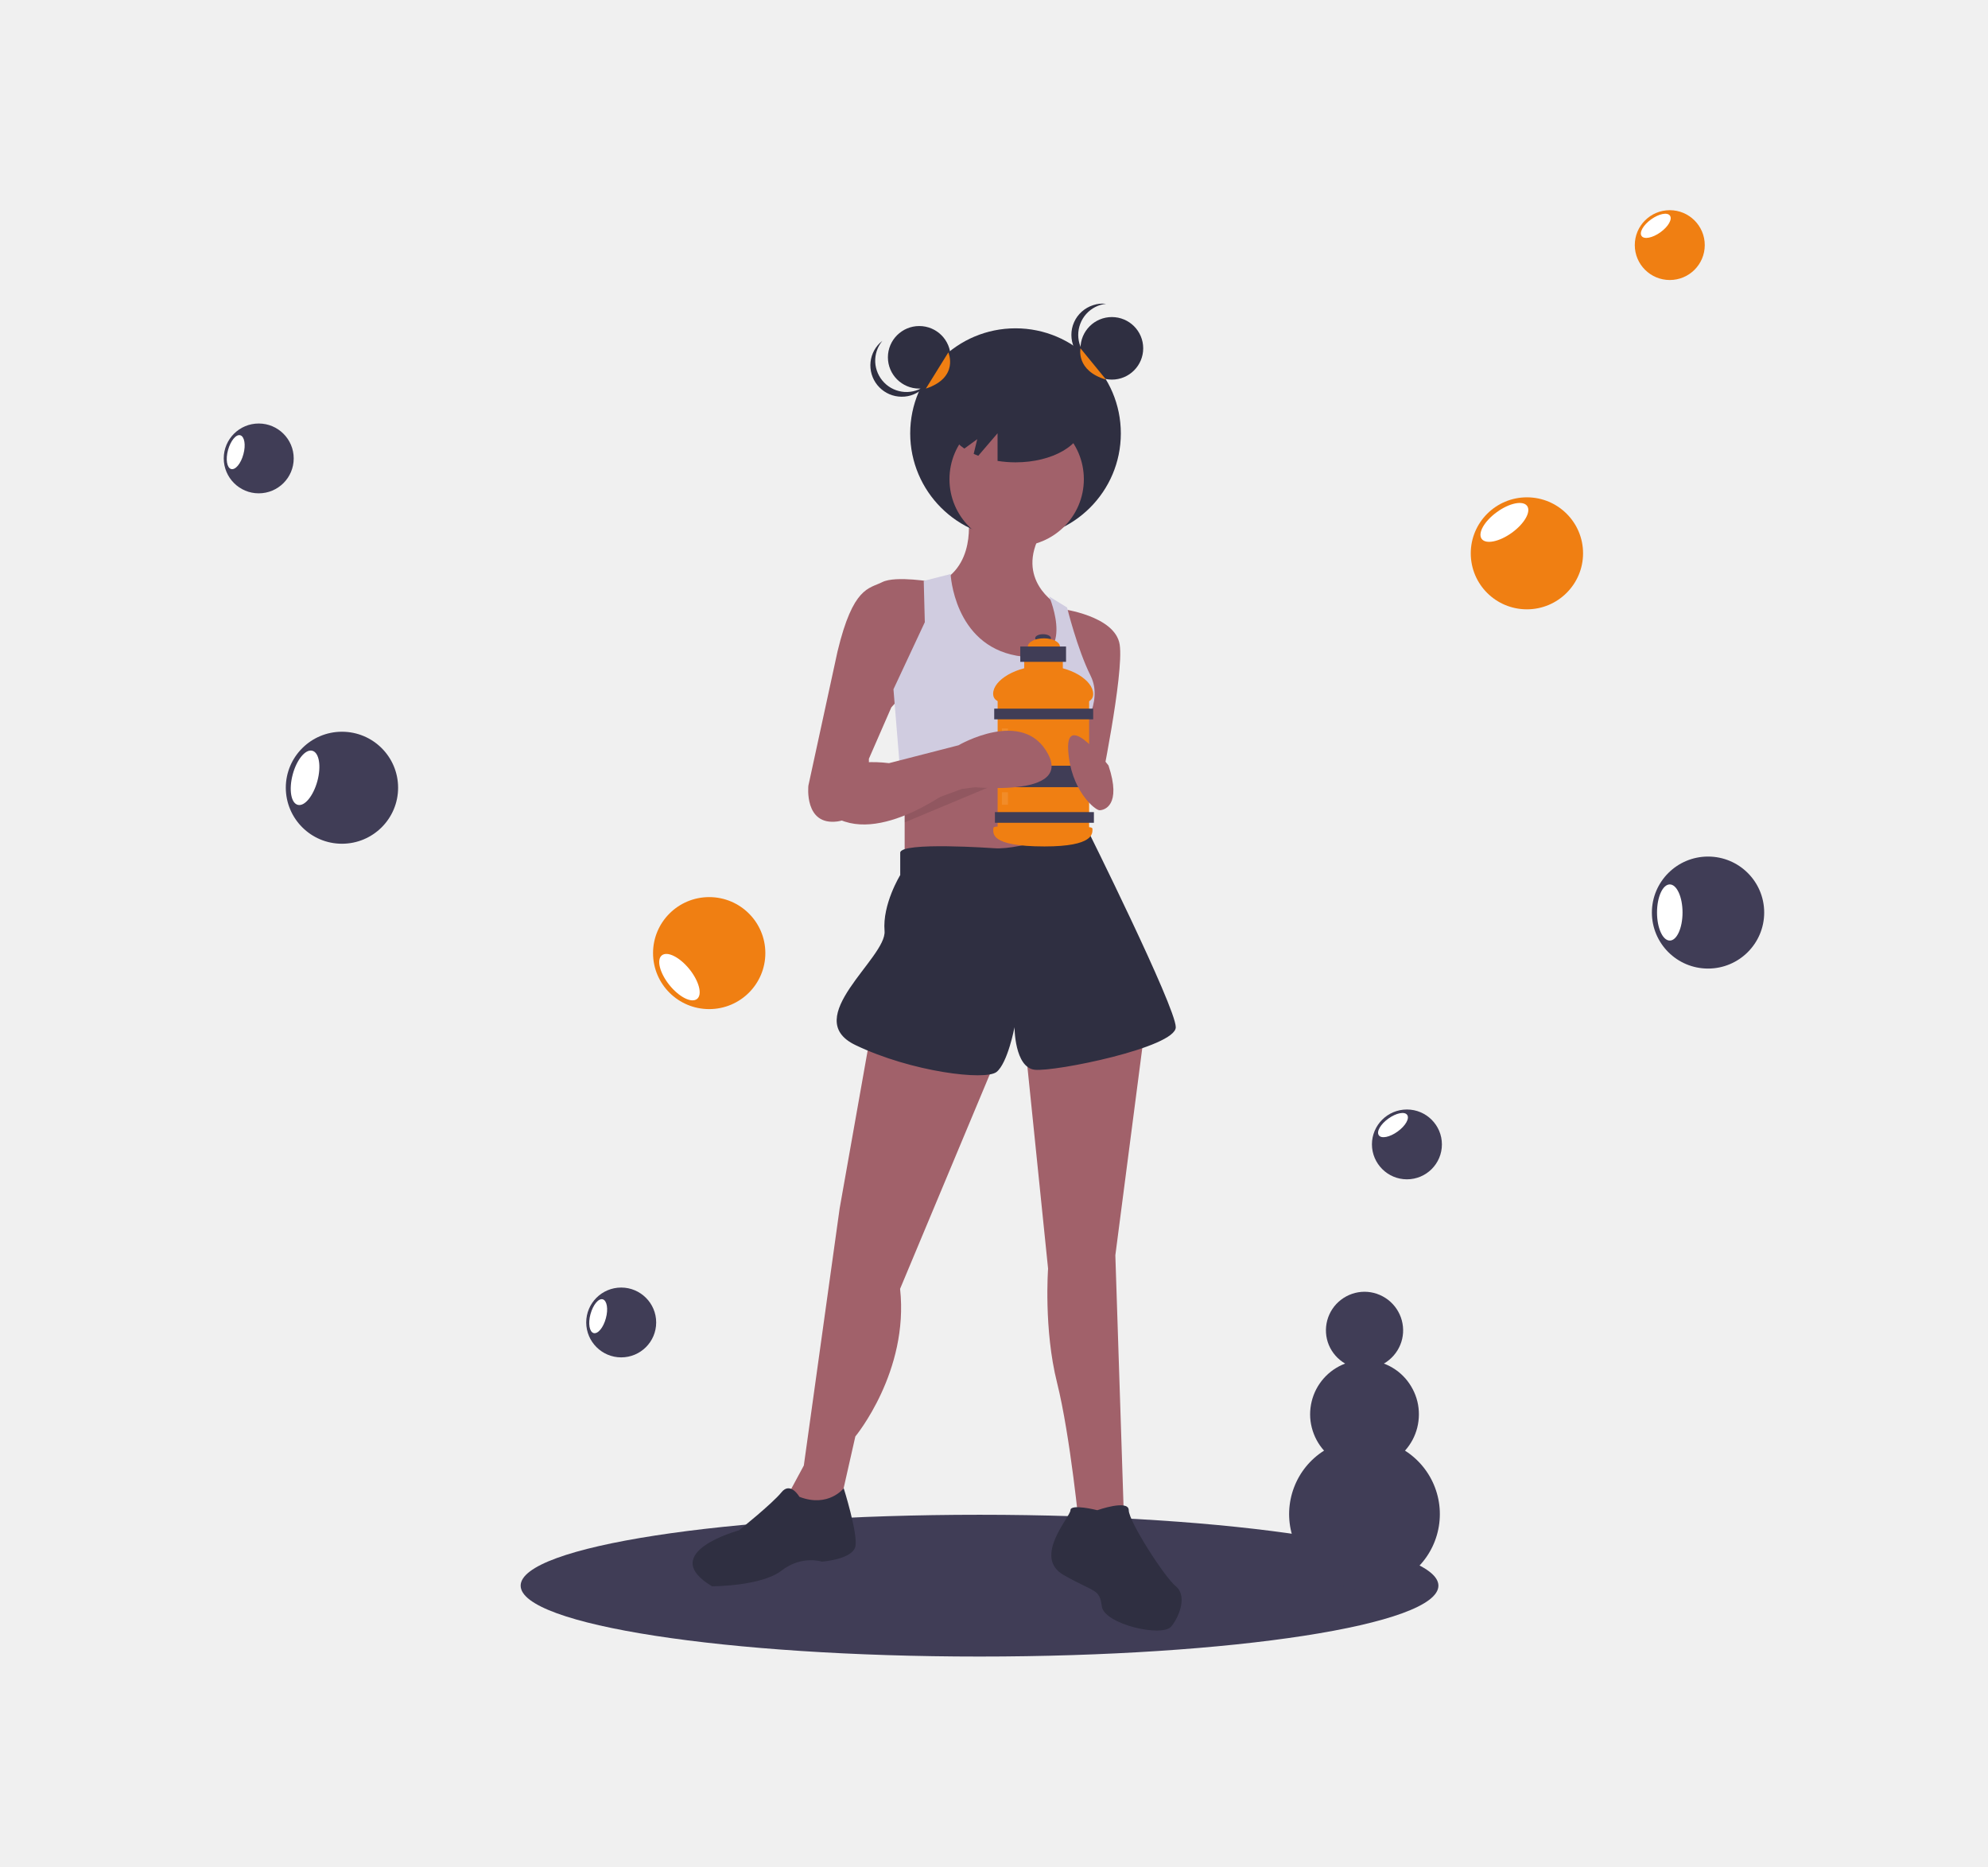
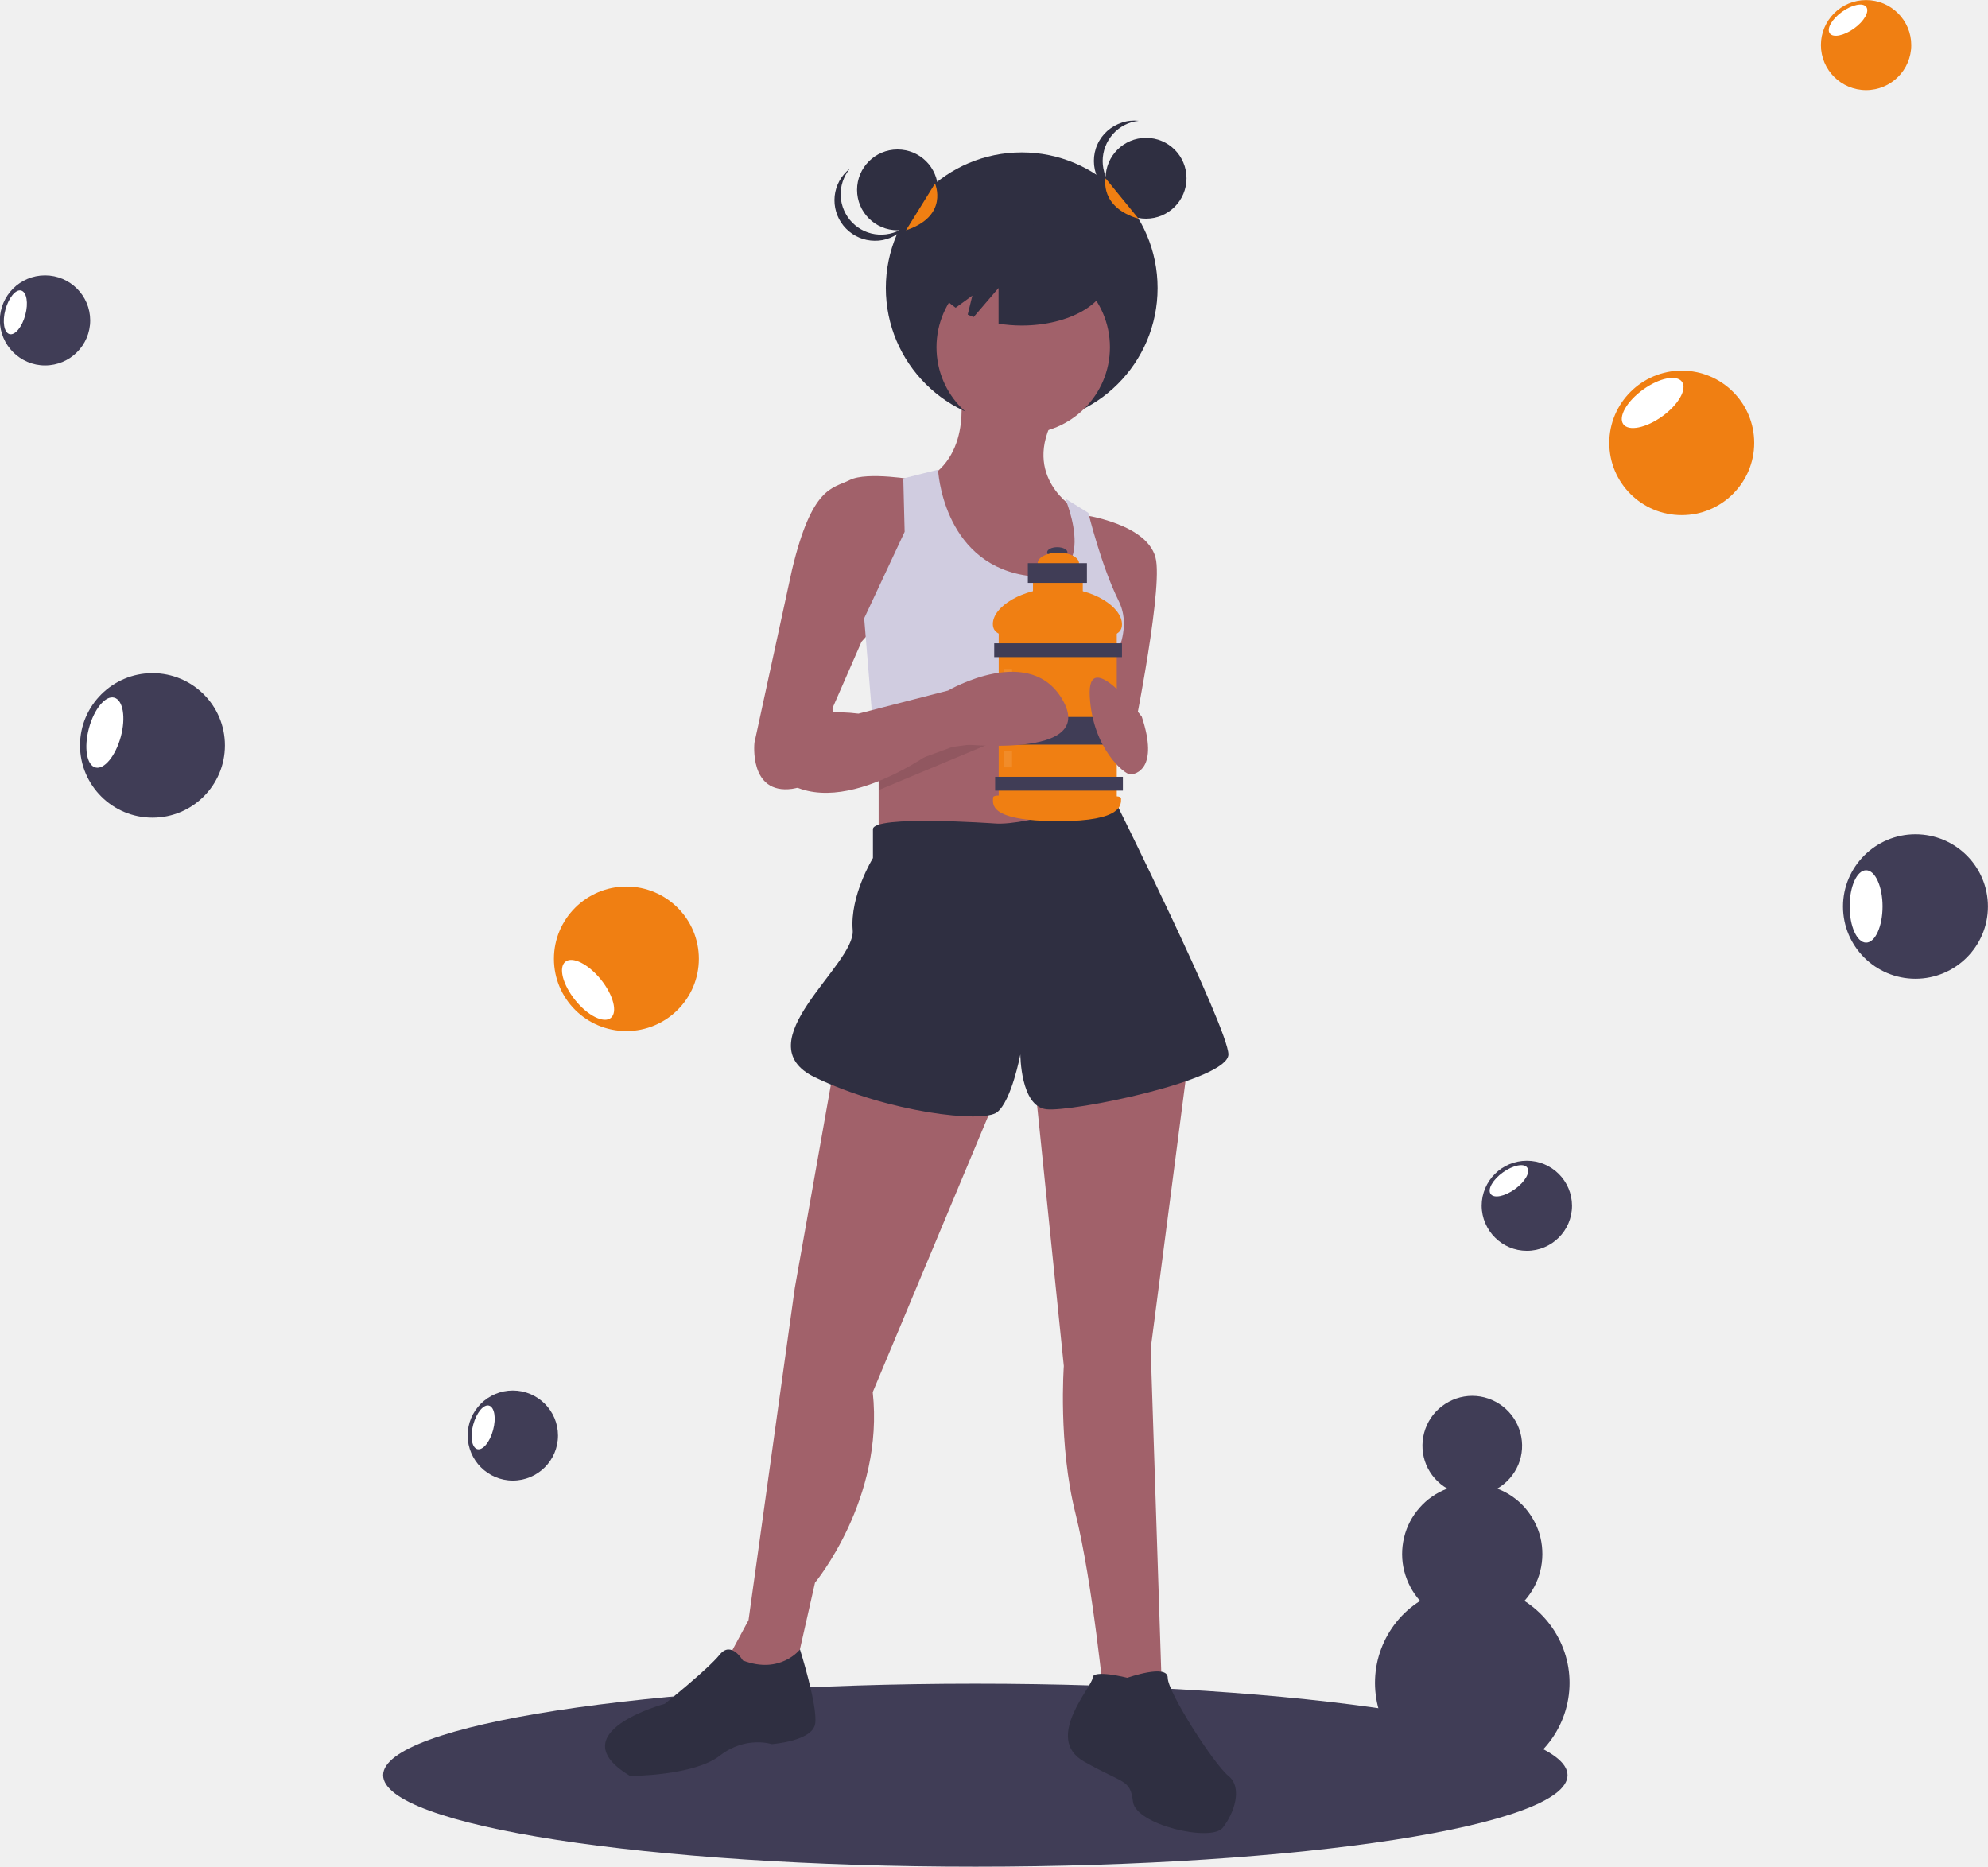
<svg xmlns="http://www.w3.org/2000/svg" xmlns:xlink="http://www.w3.org/1999/xlink" version="1.1" id="Layer_1" x="0px" y="0px" viewBox="0 0 279 262" style="enable-background:new 0 0 279 262;" xml:space="preserve">
  <style type="text/css">
	.st0{clip-path:url(#SVGID_2_);}
	.st1{fill:#403D56;}
	.st2{fill:#A1616A;}
	.st3{fill:#2F2F41;}
	.st4{fill:#D0CCE0;}
	.st5{fill:#F07F12;}
	.st6{opacity:0.1;fill:#FFFFFF;enable-background:new    ;}
	.st7{opacity:0.1;fill:#010202;enable-background:new    ;}
	.st8{fill:#FFFFFF;}
</style>
  <g>
    <g>
-       <defs>
-         <rect id="SVGID_1_" x="31.41" y="29.5" width="216.18" height="203.01" />
-       </defs>
-       <clipPath id="SVGID_2_">
-         <use xlink:href="#SVGID_1_" style="overflow:visible;" />
-       </clipPath>
-       <g class="st0">
-         <path class="st1" d="M137.47,232.5c35.57,0,64.4-4.46,64.4-9.95s-28.83-9.95-64.4-9.95s-64.4,4.46-64.4,9.95     S101.9,232.5,137.47,232.5z" />
-         <path class="st2" d="M135.77,71.65c0,0,1.57,7.22-3.77,10.04c0,0,1.26,16.01,9.43,16.33c8.17,0.32,8.17-8.48,8.17-8.48     l-1.26-4.71c0,0-5.97-3.46-2.2-10.04L135.77,71.65z" />
-         <path class="st3" d="M142.52,75.58c8.16,0,14.78-6.6,14.78-14.75s-6.62-14.75-14.78-14.75c-8.16,0-14.78,6.6-14.78,14.75     C127.75,68.97,134.36,75.58,142.52,75.58z" />
-         <path class="st2" d="M126.96,105.24v17.58l26.1-0.95l-1.88-17.26L126.96,105.24z" />
-         <path class="st2" d="M142.68,76.67c5.21,0,9.43-4.22,9.43-9.41c0-5.2-4.22-9.41-9.43-9.41c-5.21,0-9.43,4.22-9.43,9.41     C133.25,72.45,137.47,76.67,142.68,76.67z" />
-         <path class="st2" d="M131.05,81.7c0,0-5.35-0.95-7.23,0s-4.09,0.63-6.28,9.73l-4.09,18.84c0,0-0.63,5.65,4.09,5.02     s4.4-8.79,4.4-8.79l3.15-7.22l5.66-6.28L131.05,81.7z" />
-         <path class="st2" d="M148.97,85.46c0,0,7.55,0.95,8.17,5.02c0.63,4.08-2.83,20.72-2.83,20.72l-5.35-5.34l2.83-10.36L148.97,85.46     z" />
-         <path class="st4" d="M129.64,81.53l0.15,5.8l-4.4,9.41l0.95,11.61l25.23,0.08l-0.08-5.42c0,0,3.46-4.39,1.57-8.16     c-1.88-3.77-3.3-9.58-3.3-9.58l-2.52-1.56c0,0,4.25,9.89-4.56,8.32c-8.81-1.57-9.27-11.46-9.27-11.46L129.64,81.53z" />
-         <path class="st2" d="M122.24,144.79l-4.4,24.8l-5.03,36.1l-2.2,4.08l1.88,4.08l5.35-2.51l2.2-9.73c0,0,7.55-9.1,6.28-20.72     l13.52-32.33L122.24,144.79z" />
-         <path class="st2" d="M143.94,147.3l3.15,30.76c0,0-0.63,8.48,1.26,16.01c1.88,7.53,3.15,20.72,3.15,20.72h6.29l-1.26-38.61     l4.08-31.39L143.94,147.3z" />
-         <path class="st3" d="M139.54,119.05c0,0-13.2-0.94-13.2,0.63v3.14c0,0-2.52,4.08-2.2,7.85c0.32,3.77-11.95,12.24-4.08,16.01     c7.86,3.77,18.23,5.02,19.8,3.77c1.57-1.26,2.52-6.28,2.52-6.28s0,5.65,2.83,5.97s19.8-3.14,19.8-5.97s-12.58-28.1-12.58-28.1     S143.31,119.36,139.54,119.05z" />
-         <path class="st3" d="M112.19,210.08c0,0-1.26-2.2-2.52-0.63c-1.26,1.57-5.97,5.34-5.97,5.34s-11.63,3.14-3.77,7.85     c0,0,6.92,0,9.75-2.2s5.66-1.26,5.66-1.26s4.4-0.31,4.72-2.2c0.31-1.88-1.65-8.1-1.65-8.1S116.27,211.65,112.19,210.08z" />
-         <path class="st3" d="M154,211.96c0,0-3.77-0.95-3.77,0c0,0.94-5.35,6.59-0.95,9.1c4.4,2.51,5.03,1.88,5.35,4.39     c0.32,2.51,8.49,4.39,9.75,2.83c1.26-1.57,2.2-4.39,0.63-5.65c-1.57-1.26-6.6-9.1-6.6-10.67C158.4,210.4,154,211.96,154,211.96z" />
-         <path class="st1" d="M146.38,90.11c0.61,0,1.11-0.25,1.11-0.55s-0.5-0.55-1.11-0.55c-0.61,0-1.1,0.25-1.1,0.55     C145.27,89.87,145.77,90.11,146.38,90.11z" />
-         <path class="st5" d="M146.5,91.89c1.25,0,2.25-0.52,2.25-1.15s-1.02-1.15-2.25-1.15s-2.25,0.52-2.25,1.15     S145.26,91.89,146.5,91.89z" />
-         <path class="st5" d="M149.16,91.44h-5.42v3.96h5.42V91.44z" />
-         <path class="st5" d="M152.85,97.63h-12.84v19.39h12.84L152.85,97.63L152.85,97.63z" />
-         <path class="st5" d="M153.42,97.4c0,1.91-3.15,1.26-6.97,1.26c-3.82,0-7.07,0.6-7.07-1.3s3.25-3.91,7.07-3.91     C150.28,93.44,153.42,95.5,153.42,97.4z" />
-         <path class="st1" d="M153.42,99.46h-13.89v1.5h13.89L153.42,99.46L153.42,99.46z" />
-         <path class="st1" d="M153.52,113.98h-13.89v1.5h13.89L153.52,113.98L153.52,113.98z" />
-         <path class="st1" d="M153.42,107.47h-13.89v3.01h13.89L153.42,107.47L153.42,107.47z" />
-         <path class="st5" d="M153.32,116.34c0,0.64,0.2,2.46-6.73,2.46c-7.83,0-7.18-1.92-7.18-2.56s3.46,0.25,7.18,0.25     C150.32,116.49,153.32,115.7,153.32,116.34z" />
-         <path class="st1" d="M149.61,90.74h-6.42v2.15h6.42V90.74z" />
-         <path class="st6" d="M141.46,102.24h-0.85v4.71h0.85V102.24z" />
-         <path class="st6" d="M141.46,111.2h-0.85v1.75h0.85V111.2z" />
-         <path class="st2" d="M155.57,107.44c0,0-5.97-7.85-5.66-2.2c0.31,5.65,3.77,8.48,4.4,8.48S157.45,113.09,155.57,107.44z" />
-         <path class="st7" d="M126.96,113.48c0.47,0.08,8.02-2.75,8.02-2.75l4.72-0.63l-12.73,5.32L126.96,113.48L126.96,113.48z" />
-         <path class="st2" d="M117.22,108.06c0,0,2.52-1.57,7.55-0.95l9.75-2.51c0,0,9.12-5.34,12.58,1.26s-12.89,4.39-12.89,4.39     s-11,8.79-17.6,4.08L117.22,108.06z" />
-         <path class="st3" d="M129.01,54.54c2.43,0,4.4-1.97,4.4-4.39c0-2.43-1.97-4.39-4.4-4.39s-4.4,1.97-4.4,4.39     C124.61,52.57,126.58,54.54,129.01,54.54z" />
-         <path class="st3" d="M156.04,53.28c2.43,0,4.4-1.97,4.4-4.39c0-2.43-1.97-4.39-4.4-4.39s-4.4,1.97-4.4,4.39     C151.64,51.32,153.61,53.28,156.04,53.28z" />
-         <path class="st3" d="M151.32,47.01c0-1.08,0.4-2.13,1.12-2.94c0.73-0.81,1.72-1.32,2.8-1.43c-0.61-0.07-1.24-0.01-1.83,0.19     c-0.59,0.19-1.13,0.5-1.59,0.91c-0.46,0.41-0.83,0.91-1.08,1.48c-0.26,0.57-0.38,1.18-0.38,1.79c0,0.62,0.13,1.22,0.38,1.79     s0.62,1.07,1.08,1.48c0.46,0.41,1,0.72,1.59,0.91c0.59,0.19,1.21,0.26,1.83,0.19c-1.08-0.12-2.08-0.63-2.8-1.43     C151.73,49.14,151.32,48.09,151.32,47.01z" />
-         <path class="st3" d="M124.09,53.7c-0.76-0.77-1.21-1.81-1.26-2.88c-0.05-1.08,0.31-2.15,1-2.98c-0.12,0.1-0.24,0.2-0.36,0.31     c-0.84,0.81-1.31,1.93-1.32,3.09c-0.01,1.16,0.44,2.29,1.26,3.12c0.81,0.83,1.93,1.31,3.1,1.32c1.17,0.02,2.29-0.44,3.12-1.26     c0.11-0.11,0.22-0.22,0.32-0.35c-0.85,0.67-1.92,1.01-3.01,0.94C125.87,54.94,124.85,54.48,124.09,53.7z" />
-         <path class="st3" d="M142.52,53.91c-5.21,0-9.43,2.46-9.43,5.49c0,1.36,0.85,2.6,2.25,3.56l1.81-1.32l-0.5,2.06     c0.2,0.09,0.42,0.19,0.64,0.27l2.71-3.16v3.88c0.83,0.13,1.67,0.2,2.52,0.2c5.21,0,9.43-2.46,9.43-5.49     C151.95,56.38,147.73,53.91,142.52,53.91z" />
-         <path class="st5" d="M151.64,48.89c0,0-0.68,3.14,3.59,4.39L151.64,48.89z" />
-         <path class="st5" d="M133.09,49.46c0,0,1.57,3.51-3.15,5.08L133.09,49.46z" />
-         <path class="st1" d="M197.18,203.6c0.83-0.92,1.42-2.03,1.72-3.23s0.31-2.46,0.02-3.66s-0.88-2.32-1.69-3.25     c-0.82-0.93-1.85-1.64-3.01-2.08c1.03-0.6,1.84-1.52,2.29-2.61c0.46-1.1,0.53-2.32,0.22-3.46c-0.31-1.15-0.99-2.16-1.94-2.89     c-0.95-0.72-2.1-1.12-3.29-1.12c-1.19,0-2.35,0.4-3.29,1.12c-0.95,0.72-1.63,1.74-1.94,2.89c-0.31,1.15-0.23,2.37,0.22,3.46     c0.46,1.1,1.26,2.01,2.29,2.61c-1.16,0.44-2.19,1.15-3.01,2.08c-0.82,0.93-1.4,2.04-1.69,3.25c-0.29,1.2-0.29,2.46,0.02,3.66     s0.89,2.31,1.72,3.23c-1.94,1.22-3.42,3.05-4.22,5.18c-0.81,2.14-0.9,4.49-0.26,6.68s1.98,4.12,3.8,5.5     c1.83,1.37,4.06,2.12,6.35,2.12s4.52-0.74,6.35-2.12c1.84-1.37,3.17-3.3,3.81-5.5s0.55-4.54-0.26-6.68     C200.59,206.65,199.11,204.83,197.18,203.6z" />
-         <path class="st5" d="M99.53,141.63c4.35,0,7.88-3.52,7.88-7.86s-3.53-7.86-7.88-7.86c-4.35,0-7.88,3.52-7.88,7.86     C91.65,138.11,95.17,141.63,99.53,141.63z" />
-         <path class="st8" d="M97.83,140.2c0.77-0.62,0.28-2.49-1.08-4.18c-1.37-1.69-3.1-2.56-3.87-1.93c-0.77,0.62-0.28,2.49,1.08,4.18     C95.33,139.96,97.06,140.82,97.83,140.2z" />
-         <path class="st1" d="M47.99,118.42c4.35,0,7.88-3.52,7.88-7.86c0-4.35-3.53-7.86-7.88-7.86s-7.88,3.53-7.88,7.86     C40.12,114.9,43.64,118.42,47.99,118.42z" />
-         <path class="st8" d="M44.54,109.63c0.57-2.1,0.25-4.01-0.71-4.26c-0.95-0.26-2.19,1.23-2.75,3.33s-0.25,4.01,0.71,4.26     C42.74,113.22,43.97,111.72,44.54,109.63z" />
-         <path class="st1" d="M36.31,69.24c2.71,0,4.91-2.19,4.91-4.9c0-2.7-2.2-4.9-4.91-4.9s-4.91,2.19-4.91,4.9     C31.41,67.04,33.6,69.24,36.31,69.24z" />
-         <path class="st8" d="M34.16,63.75c0.36-1.31,0.15-2.49-0.44-2.66s-1.36,0.77-1.72,2.08c-0.36,1.31-0.15,2.49,0.44,2.66     C33.04,65.99,33.81,65.06,34.16,63.75z" />
-         <path class="st1" d="M87.18,190.51c2.71,0,4.91-2.19,4.91-4.9c0-2.7-2.2-4.9-4.91-4.9s-4.91,2.19-4.91,4.9     C82.28,188.31,84.47,190.51,87.18,190.51z" />
-         <path class="st8" d="M85.03,185.02c0.36-1.31,0.15-2.49-0.44-2.66c-0.6-0.16-1.36,0.77-1.72,2.08c-0.36,1.31-0.15,2.49,0.44,2.66     C83.91,187.26,84.68,186.33,85.03,185.02z" />
-         <path class="st1" d="M239.71,135.94c4.35,0,7.88-3.52,7.88-7.86c0-4.35-3.53-7.86-7.88-7.86c-4.35,0-7.88,3.53-7.88,7.86     C231.83,132.42,235.36,135.94,239.71,135.94z" />
-         <path class="st8" d="M234.34,132.01c0.99,0,1.79-1.76,1.79-3.94c0-2.17-0.8-3.94-1.79-3.94s-1.79,1.76-1.79,3.94     C232.55,130.25,233.35,132.01,234.34,132.01z" />
-         <path class="st5" d="M214.29,85.52c4.35,0,7.88-3.53,7.88-7.86c0-4.35-3.53-7.86-7.88-7.86c-4.35,0-7.88,3.53-7.88,7.86     C206.41,82.01,209.93,85.52,214.29,85.52z" />
-         <path class="st8" d="M212.18,74.77c1.76-1.27,2.72-2.95,2.14-3.76c-0.58-0.8-2.48-0.42-4.24,0.86c-1.76,1.27-2.72,2.95-2.14,3.76     C208.52,76.43,210.42,76.04,212.18,74.77z" />
-         <path class="st5" d="M234.34,39.3c2.71,0,4.91-2.19,4.91-4.9c0-2.7-2.2-4.9-4.91-4.9s-4.91,2.19-4.91,4.9     S231.63,39.3,234.34,39.3z" />
-         <path class="st8" d="M233.03,32.6c1.1-0.79,1.7-1.84,1.33-2.34c-0.36-0.5-1.54-0.26-2.64,0.53c-1.1,0.79-1.7,1.84-1.33,2.34     C230.74,33.63,231.93,33.39,233.03,32.6z" />
-         <path class="st1" d="M197.45,165.52c2.71,0,4.91-2.19,4.91-4.9c0-2.7-2.2-4.9-4.91-4.9c-2.71,0-4.91,2.19-4.91,4.9     C192.55,163.32,194.75,165.52,197.45,165.52z" />
-         <path class="st8" d="M196.15,158.81c1.1-0.79,1.7-1.84,1.33-2.34c-0.36-0.5-1.54-0.26-2.64,0.53c-1.1,0.79-1.7,1.84-1.33,2.34     C193.86,159.85,195.05,159.61,196.15,158.81z" />
+       <g>
+         <defs>
+           <rect id="SVGID_1_" y="0" width="278.99" height="262" />
+         </defs>
+         <clipPath id="SVGID_2_">
+           <use xlink:href="#SVGID_1_" style="overflow:visible;" />
+         </clipPath>
+         <g class="st0">
+           <path class="st1" d="M136.88,261.99c45.91,0,83.11-5.76,83.11-12.84s-37.21-12.84-83.11-12.84s-83.11,5.76-83.11,12.84      S90.97,261.99,136.88,261.99z" />
+           <path class="st2" d="M134.68,54.4c0,0,2.03,9.32-4.87,12.96c0,0,1.63,20.66,12.17,21.07s10.54-10.94,10.54-10.94l-1.63-6.08      c0,0-7.7-4.47-2.84-12.96L134.68,54.4z" />
+           <path class="st3" d="M143.39,59.47c10.53,0,19.07-8.52,19.07-19.04s-8.54-19.04-19.07-19.04s-19.07,8.52-19.07,19.04      C124.33,50.94,132.86,59.47,143.39,59.47z" />
+           <path class="st2" d="M123.31,97.75v22.69l33.68-1.23l-2.43-22.28L123.31,97.75z" />
+           <path class="st2" d="M143.6,60.88c6.72,0,12.17-5.45,12.17-12.14c0-6.71-5.45-12.14-12.17-12.14c-6.72,0-12.17,5.45-12.17,12.14      S136.88,60.88,143.6,60.88z" />
+           <path class="st2" d="M128.59,67.37c0,0-6.9-1.23-9.33,0c-2.43,1.23-5.28,0.81-8.1,12.56l-5.28,24.31c0,0-0.81,7.29,5.28,6.48      c6.09-0.81,5.68-11.34,5.68-11.34l4.07-9.32l7.3-8.1L128.59,67.37z" />
+           <path class="st2" d="M151.72,72.22c0,0,9.74,1.23,10.54,6.48c0.81,5.27-3.65,26.74-3.65,26.74l-6.9-6.89l3.65-13.37      L151.72,72.22z" />
+           <path class="st4" d="M126.77,67.15l0.19,7.49l-5.68,12.14l1.23,14.98l32.56,0.1l-0.1-6.99c0,0,4.47-5.67,2.03-10.53      c-2.43-4.87-4.26-12.36-4.26-12.36l-3.25-2.01c0,0,5.48,12.76-5.88,10.74c-11.37-2.03-11.96-14.79-11.96-14.79L126.77,67.15z" />
+           <path class="st2" d="M117.22,148.79l-5.68,32.01l-6.49,46.59l-2.84,5.27l2.43,5.27l6.9-3.24l2.84-12.56      c0,0,9.74-11.74,8.1-26.74l17.45-41.72L117.22,148.79z" />
+           <path class="st2" d="M145.23,152.03l4.07,39.7c0,0-0.81,10.94,1.63,20.66c2.43,9.72,4.07,26.74,4.07,26.74h8.12l-1.63-49.83      l5.27-40.51L145.23,152.03z" />
+           <path class="st3" d="M139.55,115.57c0,0-17.04-1.21-17.04,0.81v4.05c0,0-3.25,5.27-2.84,10.13c0.41,4.87-15.42,15.8-5.27,20.66      c10.14,4.87,23.53,6.48,25.55,4.87c2.03-1.63,3.25-8.1,3.25-8.1s0,7.29,3.65,7.7c3.65,0.41,25.55-4.05,25.55-7.7      s-16.24-36.26-16.24-36.26S144.41,115.97,139.55,115.57z" />
+           <path class="st3" d="M104.25,233.05c0,0-1.63-2.84-3.25-0.81c-1.63,2.03-7.7,6.89-7.7,6.89s-15.01,4.05-4.87,10.13      c0,0,8.93,0,12.58-2.84c3.65-2.84,7.3-1.63,7.3-1.63s5.68-0.4,6.09-2.84c0.4-2.43-2.13-10.45-2.13-10.45      S109.52,235.08,104.25,233.05z" />
+           <path class="st3" d="M158.21,235.48c0,0-4.87-1.23-4.87,0c0,1.21-6.9,8.5-1.23,11.74c5.68,3.24,6.49,2.43,6.9,5.67      s10.96,5.67,12.58,3.65c1.63-2.03,2.84-5.67,0.81-7.29c-2.03-1.63-8.52-11.74-8.52-13.77      C163.89,233.47,158.21,235.48,158.21,235.48z" />
+           <path class="st1" d="M148.38,78.22c0.79,0,1.43-0.32,1.43-0.71c0-0.39-0.65-0.71-1.43-0.71c-0.79,0-1.42,0.32-1.42,0.71      C146.94,77.91,147.59,78.22,148.38,78.22z" />
+           <path class="st5" d="M148.53,80.52c1.61,0,2.9-0.67,2.9-1.48s-1.32-1.48-2.9-1.48c-1.59,0-2.9,0.67-2.9,1.48      S146.93,80.52,148.53,80.52z" />
+           <path class="st5" d="M151.96,79.94h-6.99v5.11h6.99V79.94z" />
+           <path class="st5" d="M156.73,87.93h-16.57v25.02h16.57V87.93L156.73,87.93z" />
+           <path class="st5" d="M157.46,87.63c0,2.46-4.07,1.63-9,1.63s-9.12,0.77-9.12-1.68s4.19-5.05,9.12-5.05      C153.41,82.52,157.46,85.18,157.46,87.63z" />
+           <path class="st1" d="M157.46,90.29h-17.93v1.94h17.93V90.29L157.46,90.29z" />
+           <path class="st1" d="M157.59,109.03h-17.93v1.94h17.93V109.03L157.59,109.03z" />
+           <path class="st1" d="M157.46,100.63h-17.93v3.88h17.93V100.63L157.46,100.63z" />
+           <path class="st5" d="M157.33,112.08c0,0.83,0.26,3.17-8.69,3.17c-10.11,0-9.27-2.48-9.27-3.3s4.47,0.32,9.27,0.32      C153.46,112.27,157.33,111.25,157.33,112.08z" />
+           <path class="st1" d="M152.54,79.04h-8.29v2.77h8.29V79.04z" />
+           <path class="st6" d="M142.03,93.88h-1.1v6.08h1.1V93.88z" />
+           <path class="st6" d="M142.03,105.44h-1.1v2.26h1.1V105.44z" />
+           <path class="st2" d="M160.24,100.59c0,0-7.7-10.13-7.3-2.84s4.87,10.94,5.68,10.94C159.42,108.69,162.66,107.88,160.24,100.59z" />
+           <path class="st7" d="M123.31,108.38c0.61,0.1,10.35-3.55,10.35-3.55l6.09-0.81l-16.43,6.87L123.31,108.38L123.31,108.38z" />
+           <path class="st2" d="M110.74,101.39c0,0,3.25-2.03,9.74-1.23l12.58-3.24c0,0,11.77-6.89,16.24,1.63s-16.64,5.67-16.64,5.67      s-14.2,11.34-22.71,5.27L110.74,101.39z" />
+           <path class="st3" d="M125.96,32.32c3.14,0,5.68-2.54,5.68-5.67c0-3.14-2.54-5.67-5.68-5.67s-5.68,2.54-5.68,5.67      C120.28,29.78,122.82,32.32,125.96,32.32z" />
+           <path class="st3" d="M160.84,30.69c3.14,0,5.68-2.54,5.68-5.67c0-3.14-2.54-5.67-5.68-5.67s-5.68,2.54-5.68,5.67      C155.16,28.16,157.71,30.69,160.84,30.69z" />
+           <path class="st3" d="M154.75,22.6c0-1.39,0.52-2.75,1.45-3.79c0.94-1.05,2.22-1.7,3.61-1.85c-0.79-0.09-1.6-0.01-2.36,0.25      c-0.76,0.25-1.46,0.65-2.05,1.17c-0.59,0.53-1.07,1.17-1.39,1.91c-0.34,0.74-0.49,1.52-0.49,2.31c0,0.8,0.17,1.57,0.49,2.31      c0.32,0.74,0.8,1.38,1.39,1.91c0.59,0.53,1.29,0.93,2.05,1.17c0.76,0.25,1.56,0.34,2.36,0.25c-1.39-0.15-2.68-0.81-3.61-1.85      C155.28,25.35,154.75,24,154.75,22.6z" />
+           <path class="st3" d="M119.61,31.24c-0.98-0.99-1.56-2.34-1.63-3.72c-0.06-1.39,0.4-2.77,1.29-3.85      c-0.15,0.13-0.31,0.26-0.46,0.4c-1.08,1.05-1.69,2.49-1.7,3.99s0.57,2.96,1.63,4.03c1.05,1.07,2.49,1.69,4,1.7      c1.51,0.03,2.96-0.57,4.03-1.63c0.14-0.14,0.28-0.28,0.41-0.45c-1.1,0.86-2.48,1.3-3.88,1.21      C121.91,32.84,120.59,32.24,119.61,31.24z" />
+           <path class="st3" d="M143.39,31.51c-6.72,0-12.17,3.17-12.17,7.09c0,1.76,1.1,3.36,2.9,4.59l2.34-1.7l-0.65,2.66      c0.26,0.12,0.54,0.25,0.83,0.35l3.5-4.08v5.01c1.07,0.17,2.16,0.26,3.25,0.26c6.72,0,12.17-3.17,12.17-7.09      C155.56,34.69,150.12,31.51,143.39,31.51z" />
+           <path class="st5" d="M155.16,25.03c0,0-0.88,4.05,4.63,5.67L155.16,25.03z" />
+           <path class="st5" d="M131.22,25.76c0,0,2.03,4.53-4.07,6.56L131.22,25.76z" />
+           <path class="st1" d="M213.94,224.69c1.07-1.19,1.83-2.62,2.22-4.17c0.39-1.55,0.4-3.17,0.03-4.72      c-0.37-1.55-1.14-2.99-2.18-4.19c-1.06-1.2-2.39-2.12-3.88-2.68c1.33-0.77,2.37-1.96,2.96-3.37c0.59-1.42,0.68-2.99,0.28-4.47      c-0.4-1.48-1.28-2.79-2.5-3.73c-1.23-0.93-2.71-1.45-4.25-1.45c-1.54,0-3.03,0.52-4.25,1.45c-1.23,0.93-2.1,2.25-2.5,3.73      s-0.3,3.06,0.28,4.47c0.59,1.42,1.63,2.59,2.96,3.37c-1.5,0.57-2.83,1.48-3.88,2.68c-1.06,1.2-1.81,2.63-2.18,4.19      c-0.37,1.55-0.37,3.17,0.03,4.72c0.4,1.55,1.15,2.98,2.22,4.17c-2.5,1.57-4.41,3.94-5.45,6.69c-1.05,2.76-1.16,5.79-0.34,8.62      c0.83,2.83,2.56,5.32,4.9,7.1c2.36,1.77,5.24,2.74,8.2,2.74s5.83-0.96,8.2-2.74c2.37-1.77,4.09-4.26,4.92-7.1      c0.83-2.84,0.71-5.86-0.34-8.62C218.34,228.63,216.43,226.28,213.94,224.69z" />
+           <path class="st5" d="M87.91,144.71c5.61,0,10.17-4.54,10.17-10.14c0-5.6-4.56-10.14-10.17-10.14s-10.17,4.54-10.17,10.14      C77.74,140.17,82.29,144.71,87.91,144.71z" />
+           <path class="st8" d="M85.72,142.87c0.99-0.8,0.36-3.21-1.39-5.39c-1.77-2.18-4-3.3-4.99-2.49c-0.99,0.8-0.36,3.21,1.39,5.39      C82.49,142.56,84.73,143.67,85.72,142.87z" />
+           <path class="st1" d="M21.4,114.76c5.61,0,10.17-4.54,10.17-10.14c0-5.61-4.56-10.14-10.17-10.14s-10.17,4.56-10.17,10.14      C11.24,110.22,15.78,114.76,21.4,114.76z" />
+           <path class="st8" d="M16.95,103.42c0.74-2.71,0.32-5.18-0.92-5.5c-1.23-0.34-2.83,1.59-3.55,4.3c-0.72,2.71-0.32,5.18,0.92,5.5      C14.62,108.05,16.21,106.11,16.95,103.42z" />
+           <path class="st1" d="M6.32,51.29c3.5,0,6.34-2.83,6.34-6.32c0-3.48-2.84-6.32-6.34-6.32s-6.34,2.83-6.34,6.32      C0,48.45,2.83,51.29,6.32,51.29z" />
+           <path class="st8" d="M3.55,44.21c0.46-1.69,0.19-3.21-0.57-3.43c-0.76-0.22-1.76,0.99-2.22,2.68c-0.46,1.69-0.19,3.21,0.57,3.43      C2.1,47.1,3.1,45.9,3.55,44.21z" />
+           <path class="st1" d="M71.97,207.8c3.5,0,6.34-2.83,6.34-6.32c0-3.48-2.84-6.32-6.34-6.32c-3.5,0-6.34,2.83-6.34,6.32      C65.65,204.96,68.48,207.8,71.97,207.8z" />
+           <path class="st8" d="M69.2,200.71c0.46-1.69,0.19-3.21-0.57-3.43c-0.77-0.21-1.76,0.99-2.22,2.68      c-0.46,1.69-0.19,3.21,0.57,3.43C67.75,203.6,68.75,202.4,69.2,200.71z" />
+           <path class="st1" d="M268.82,137.37c5.61,0,10.17-4.54,10.17-10.14c0-5.61-4.56-10.14-10.17-10.14      c-5.61,0-10.17,4.56-10.17,10.14C258.65,132.83,263.21,137.37,268.82,137.37z" />
+           <path class="st8" d="M261.89,132.3c1.28,0,2.31-2.27,2.31-5.08c0-2.8-1.03-5.08-2.31-5.08s-2.31,2.27-2.31,5.08      C259.58,130.03,260.62,132.3,261.89,132.3z" />
+           <path class="st5" d="M236.02,72.3c5.61,0,10.17-4.56,10.17-10.14c0-5.61-4.56-10.14-10.17-10.14c-5.61,0-10.17,4.56-10.17,10.14      C225.85,67.77,230.39,72.3,236.02,72.3z" />
+           <path class="st8" d="M233.29,58.43c2.27-1.64,3.51-3.81,2.76-4.85c-0.75-1.03-3.2-0.54-5.47,1.11      c-2.27,1.64-3.51,3.81-2.76,4.85C228.57,60.57,231.02,60.07,233.29,58.43z" />
+           <path class="st5" d="M261.89,12.65c3.5,0,6.34-2.83,6.34-6.32c0-3.48-2.84-6.32-6.34-6.32c-3.5,0-6.34,2.83-6.34,6.32      S258.4,12.65,261.89,12.65z" />
+           <path class="st8" d="M260.2,4c1.42-1.02,2.19-2.37,1.72-3.02c-0.46-0.65-1.99-0.34-3.41,0.68c-1.42,1.02-2.19,2.37-1.72,3.02      C257.25,5.33,258.78,5.02,260.2,4z" />
+           <path class="st1" d="M214.28,175.55c3.5,0,6.34-2.83,6.34-6.32c0-3.48-2.84-6.32-6.34-6.32c-3.5,0-6.34,2.83-6.34,6.32      C207.96,172.71,210.8,175.55,214.28,175.55z" />
+           <path class="st8" d="M212.61,166.89c1.42-1.02,2.19-2.37,1.72-3.02c-0.46-0.65-1.99-0.34-3.41,0.68      c-1.42,1.02-2.19,2.37-1.72,3.02C209.65,168.23,211.19,167.92,212.61,166.89z" />
+         </g>
      </g>
    </g>
  </g>
</svg>
